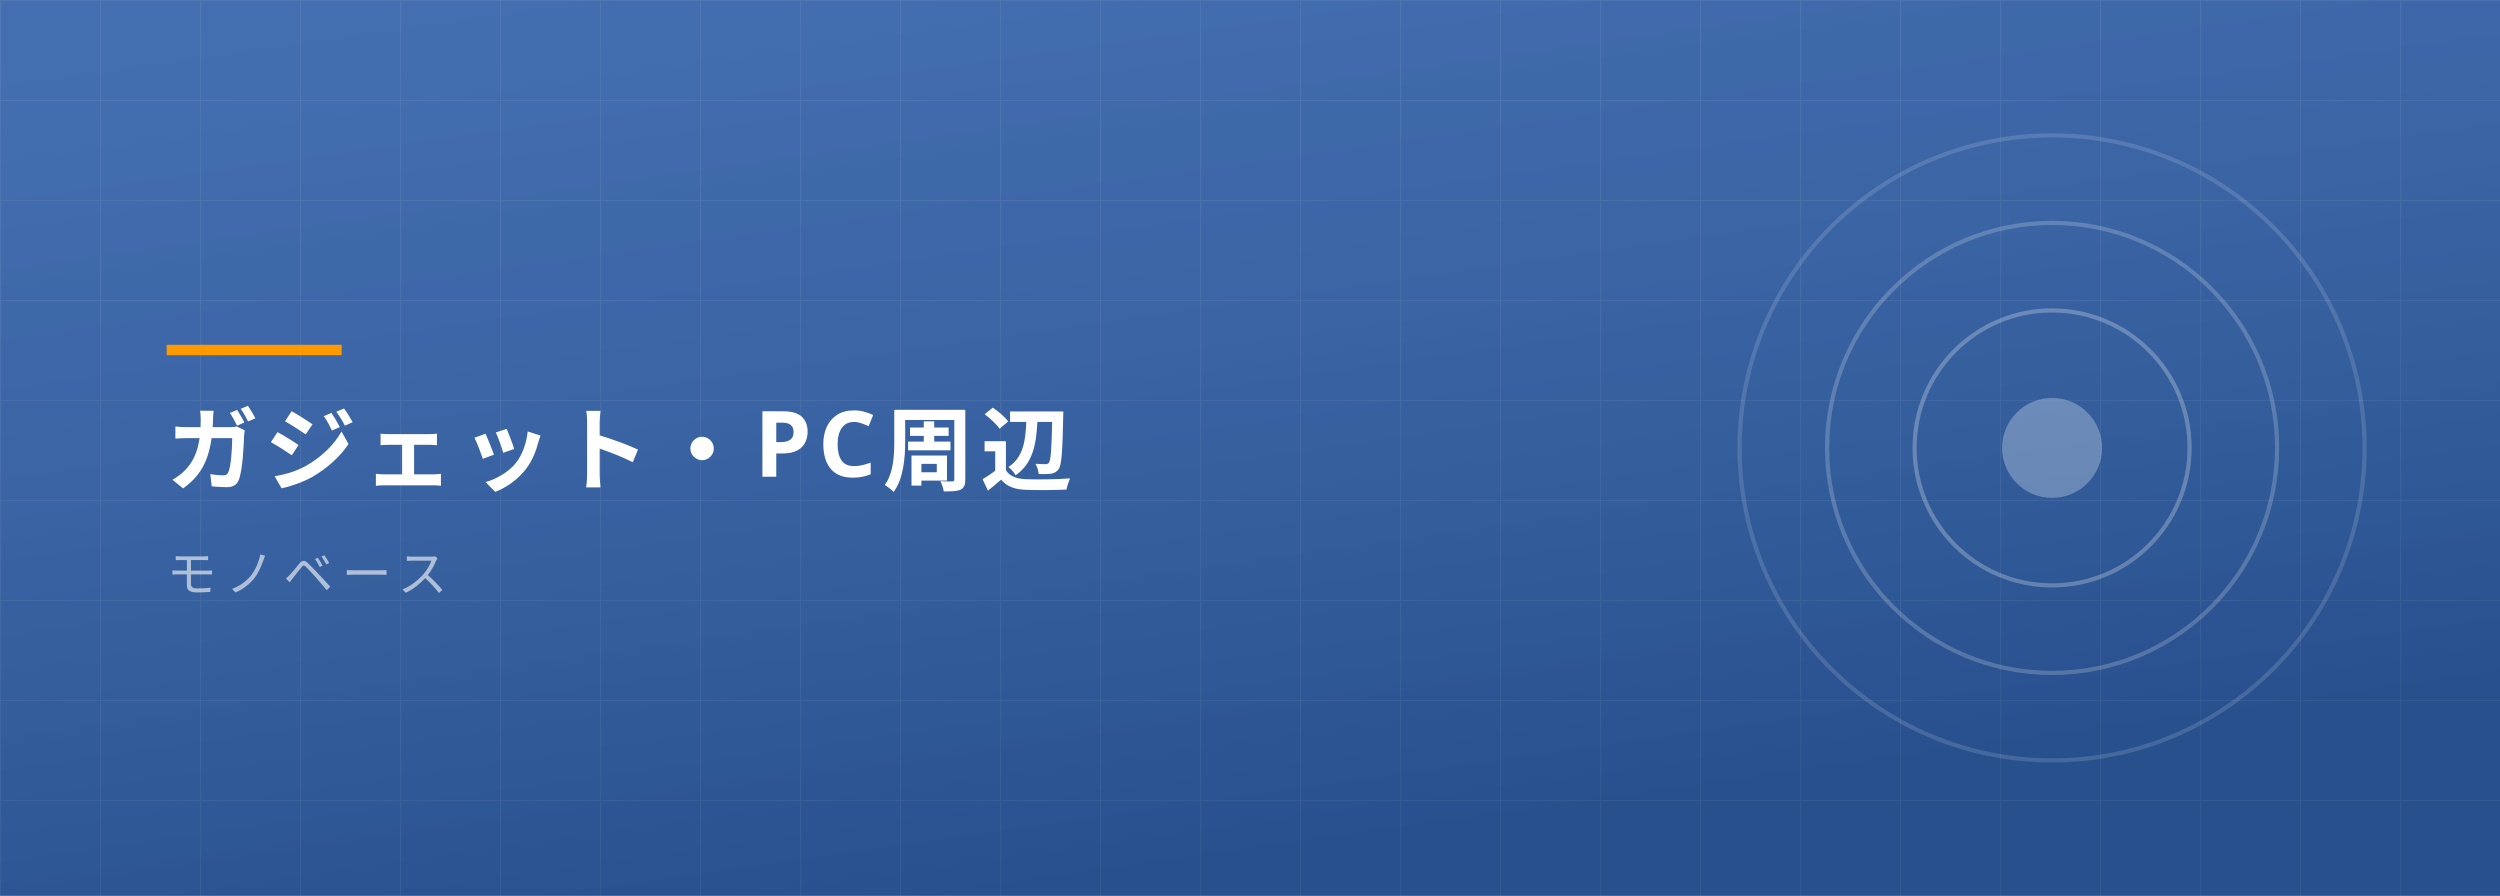
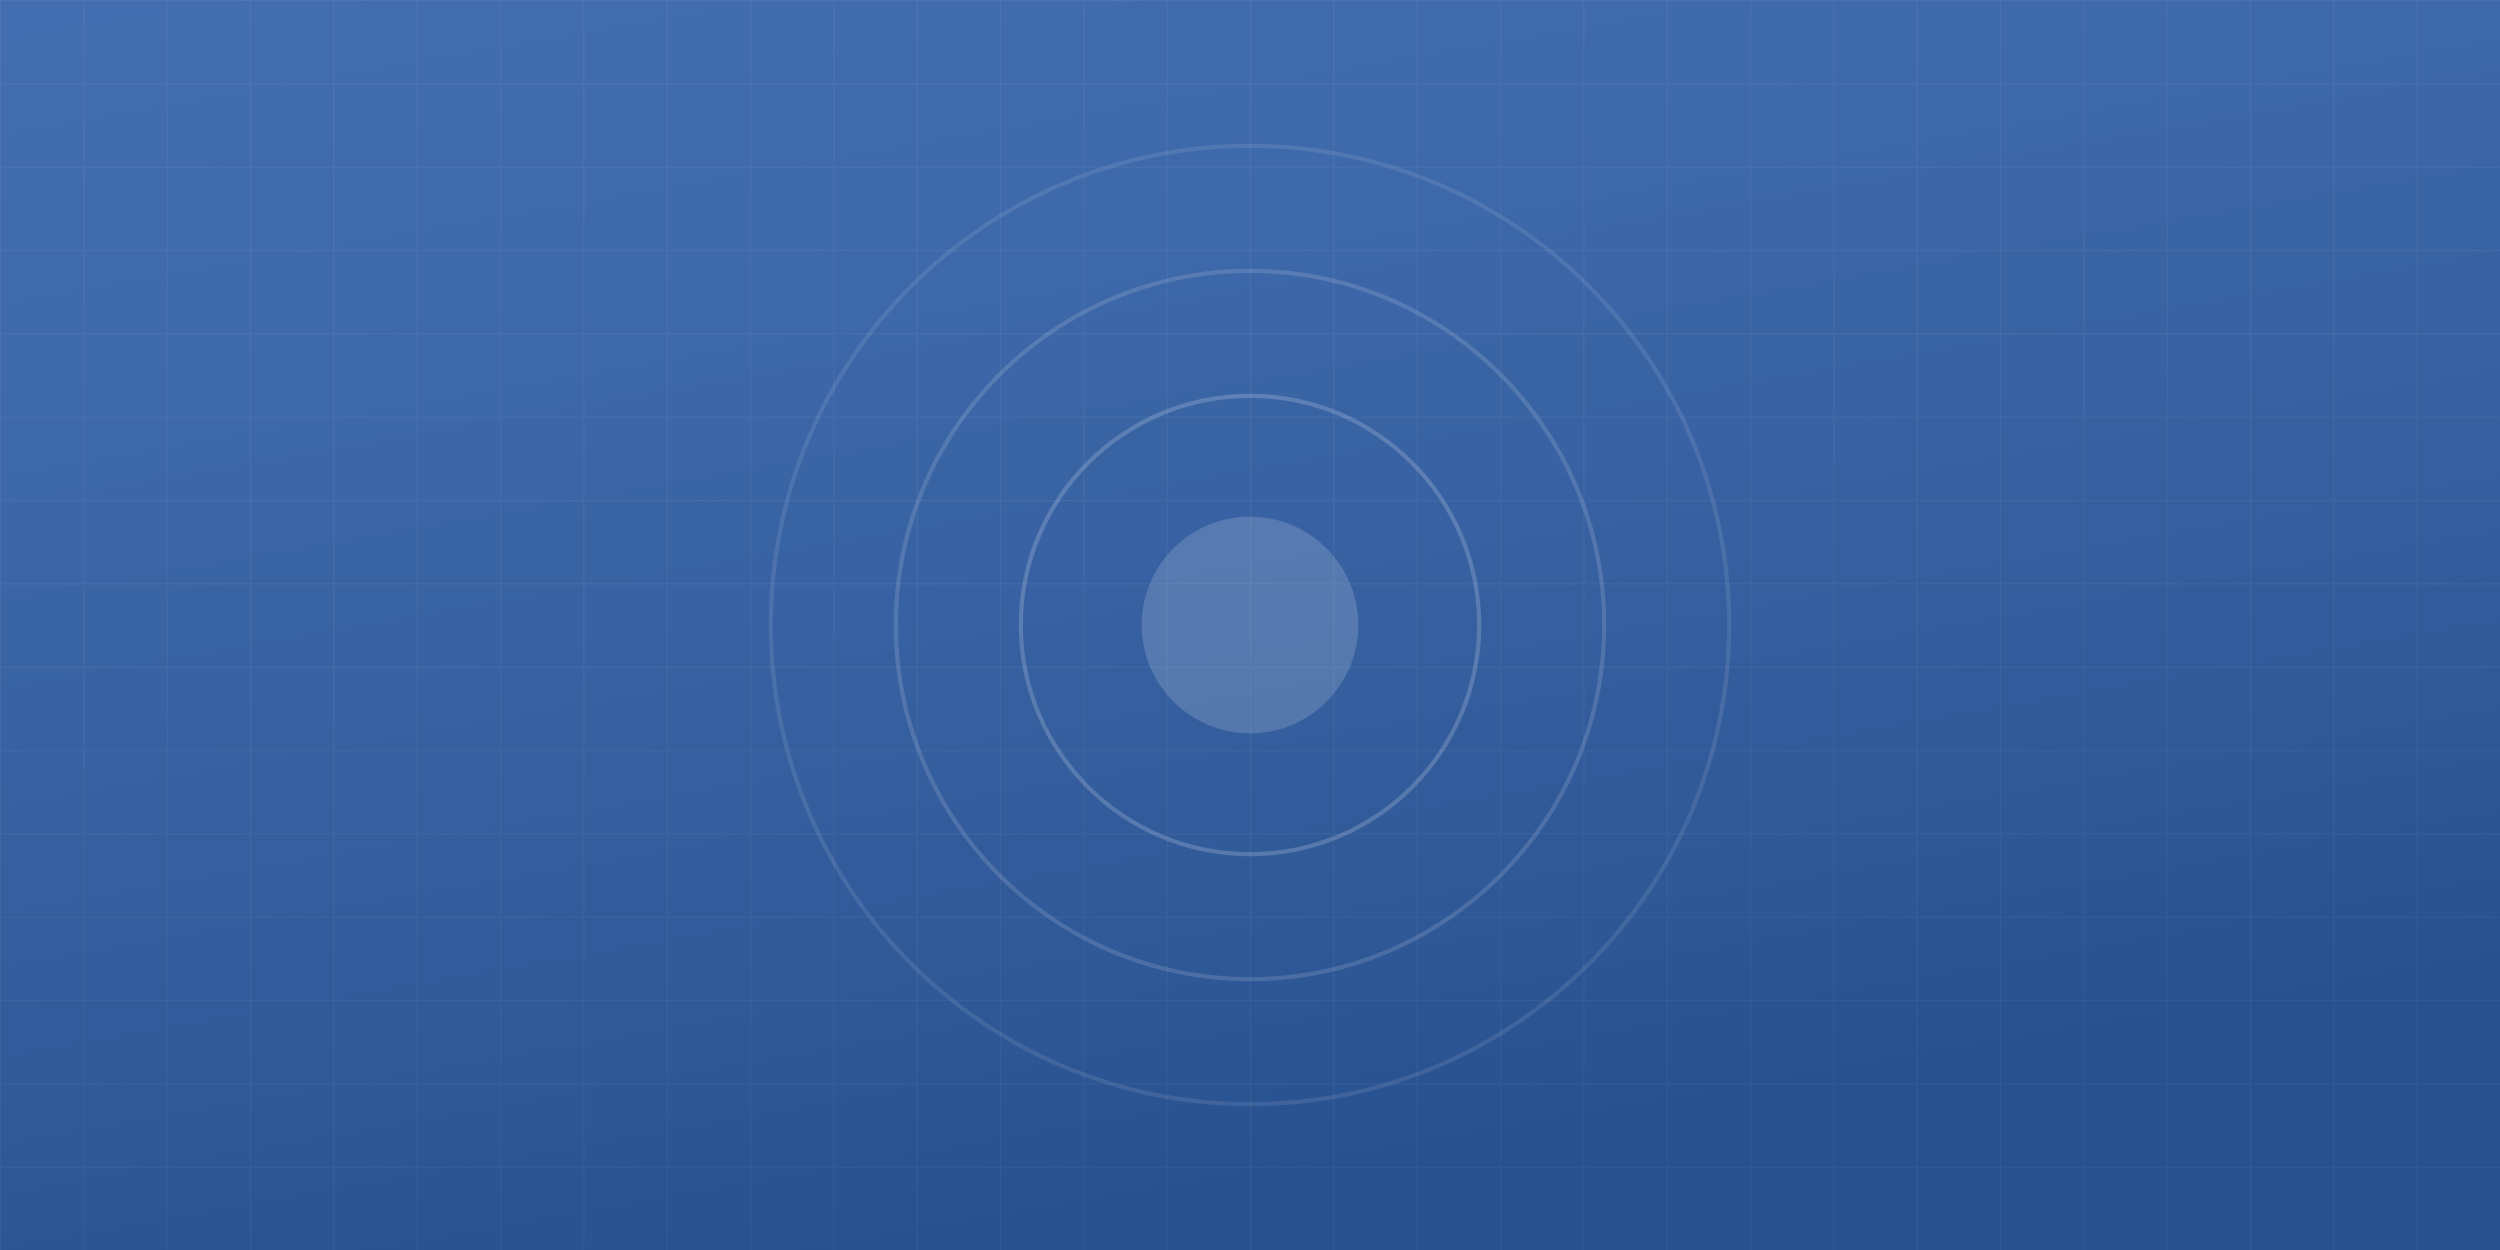
- <svg xmlns="http://www.w3.org/2000/svg" width="1200" height="430" viewBox="0 0 1200 430" role="img" aria-label="ガジェット・PC周辺">
+ <svg xmlns="http://www.w3.org/2000/svg" width="1200" height="600" viewBox="0 0 1200 600" role="presentation" aria-hidden="true">
  <defs>
-     <linearGradient id="shade" x1="0" y1="0" x2="0.4" y2="1">
-       <stop offset="0%" stop-color="#ffffff" stop-opacity=".10" />
-       <stop offset="100%" stop-color="#000000" stop-opacity=".16" />
+     <linearGradient id="shade" x1="0" y1="0" x2="0.35" y2="1">
+       <stop offset="0%" stop-color="#ffffff" stop-opacity=".09" />
+       <stop offset="100%" stop-color="#000000" stop-opacity=".15" />
    </linearGradient>
-     <pattern id="grid" width="48" height="48" patternUnits="userSpaceOnUse">
-       <path d="M48 0 L0 0 0 48" fill="none" stroke="#ffffff" stroke-opacity=".07" stroke-width="1" />
+     <pattern id="grid" width="40" height="40" patternUnits="userSpaceOnUse">
+       <path d="M40 0 L0 0 0 40" fill="none" stroke="#ffffff" stroke-opacity=".055" stroke-width="1" />
    </pattern>
  </defs>
-   <rect width="1200" height="430" fill="#2F5FA8" />
-   <rect width="1200" height="430" fill="url(#grid)" />
-   <rect width="1200" height="430" fill="url(#shade)" />
-   <circle cx="985" cy="215" r="150" fill="none" stroke="#fff" stroke-opacity=".14" stroke-width="2" />
-   <circle cx="985" cy="215" r="108" fill="none" stroke="#fff" stroke-opacity=".20" stroke-width="2" />
-   <circle cx="985" cy="215" r="66" fill="none" stroke="#fff" stroke-opacity=".26" stroke-width="2" />
-   <circle cx="985" cy="215" r="24" fill="#fff" fill-opacity=".28" />
-   <line x1="80" y1="168" x2="164" y2="168" stroke="#FF9900" stroke-width="5" />
-   <text x="80" y="232" font-family="'Noto Sans JP','Hiragino Sans','Yu Gothic',sans-serif" font-size="44" font-weight="700" fill="#ffffff" letter-spacing="3">ガジェット・PC周辺</text>
-   <text x="80" y="284" font-family="'Noto Sans JP','Hiragino Sans','Yu Gothic',sans-serif" font-size="24" font-weight="400" fill="#ffffff" fill-opacity=".60" letter-spacing="4">モノベース</text>
+   <rect width="1200" height="600" fill="#2F5FA8" />
+   <rect width="1200" height="600" fill="url(#grid)" />
+   <rect width="1200" height="600" fill="url(#shade)" />
+   <circle cx="600" cy="300" r="230" fill="none" stroke="#fff" stroke-opacity=".10" stroke-width="2" />
+   <circle cx="600" cy="300" r="170" fill="none" stroke="#fff" stroke-opacity=".14" stroke-width="2" />
+   <circle cx="600" cy="300" r="110" fill="none" stroke="#fff" stroke-opacity=".18" stroke-width="2" />
+   <circle cx="600" cy="300" r="52" fill="#fff" fill-opacity=".16" />
</svg>
